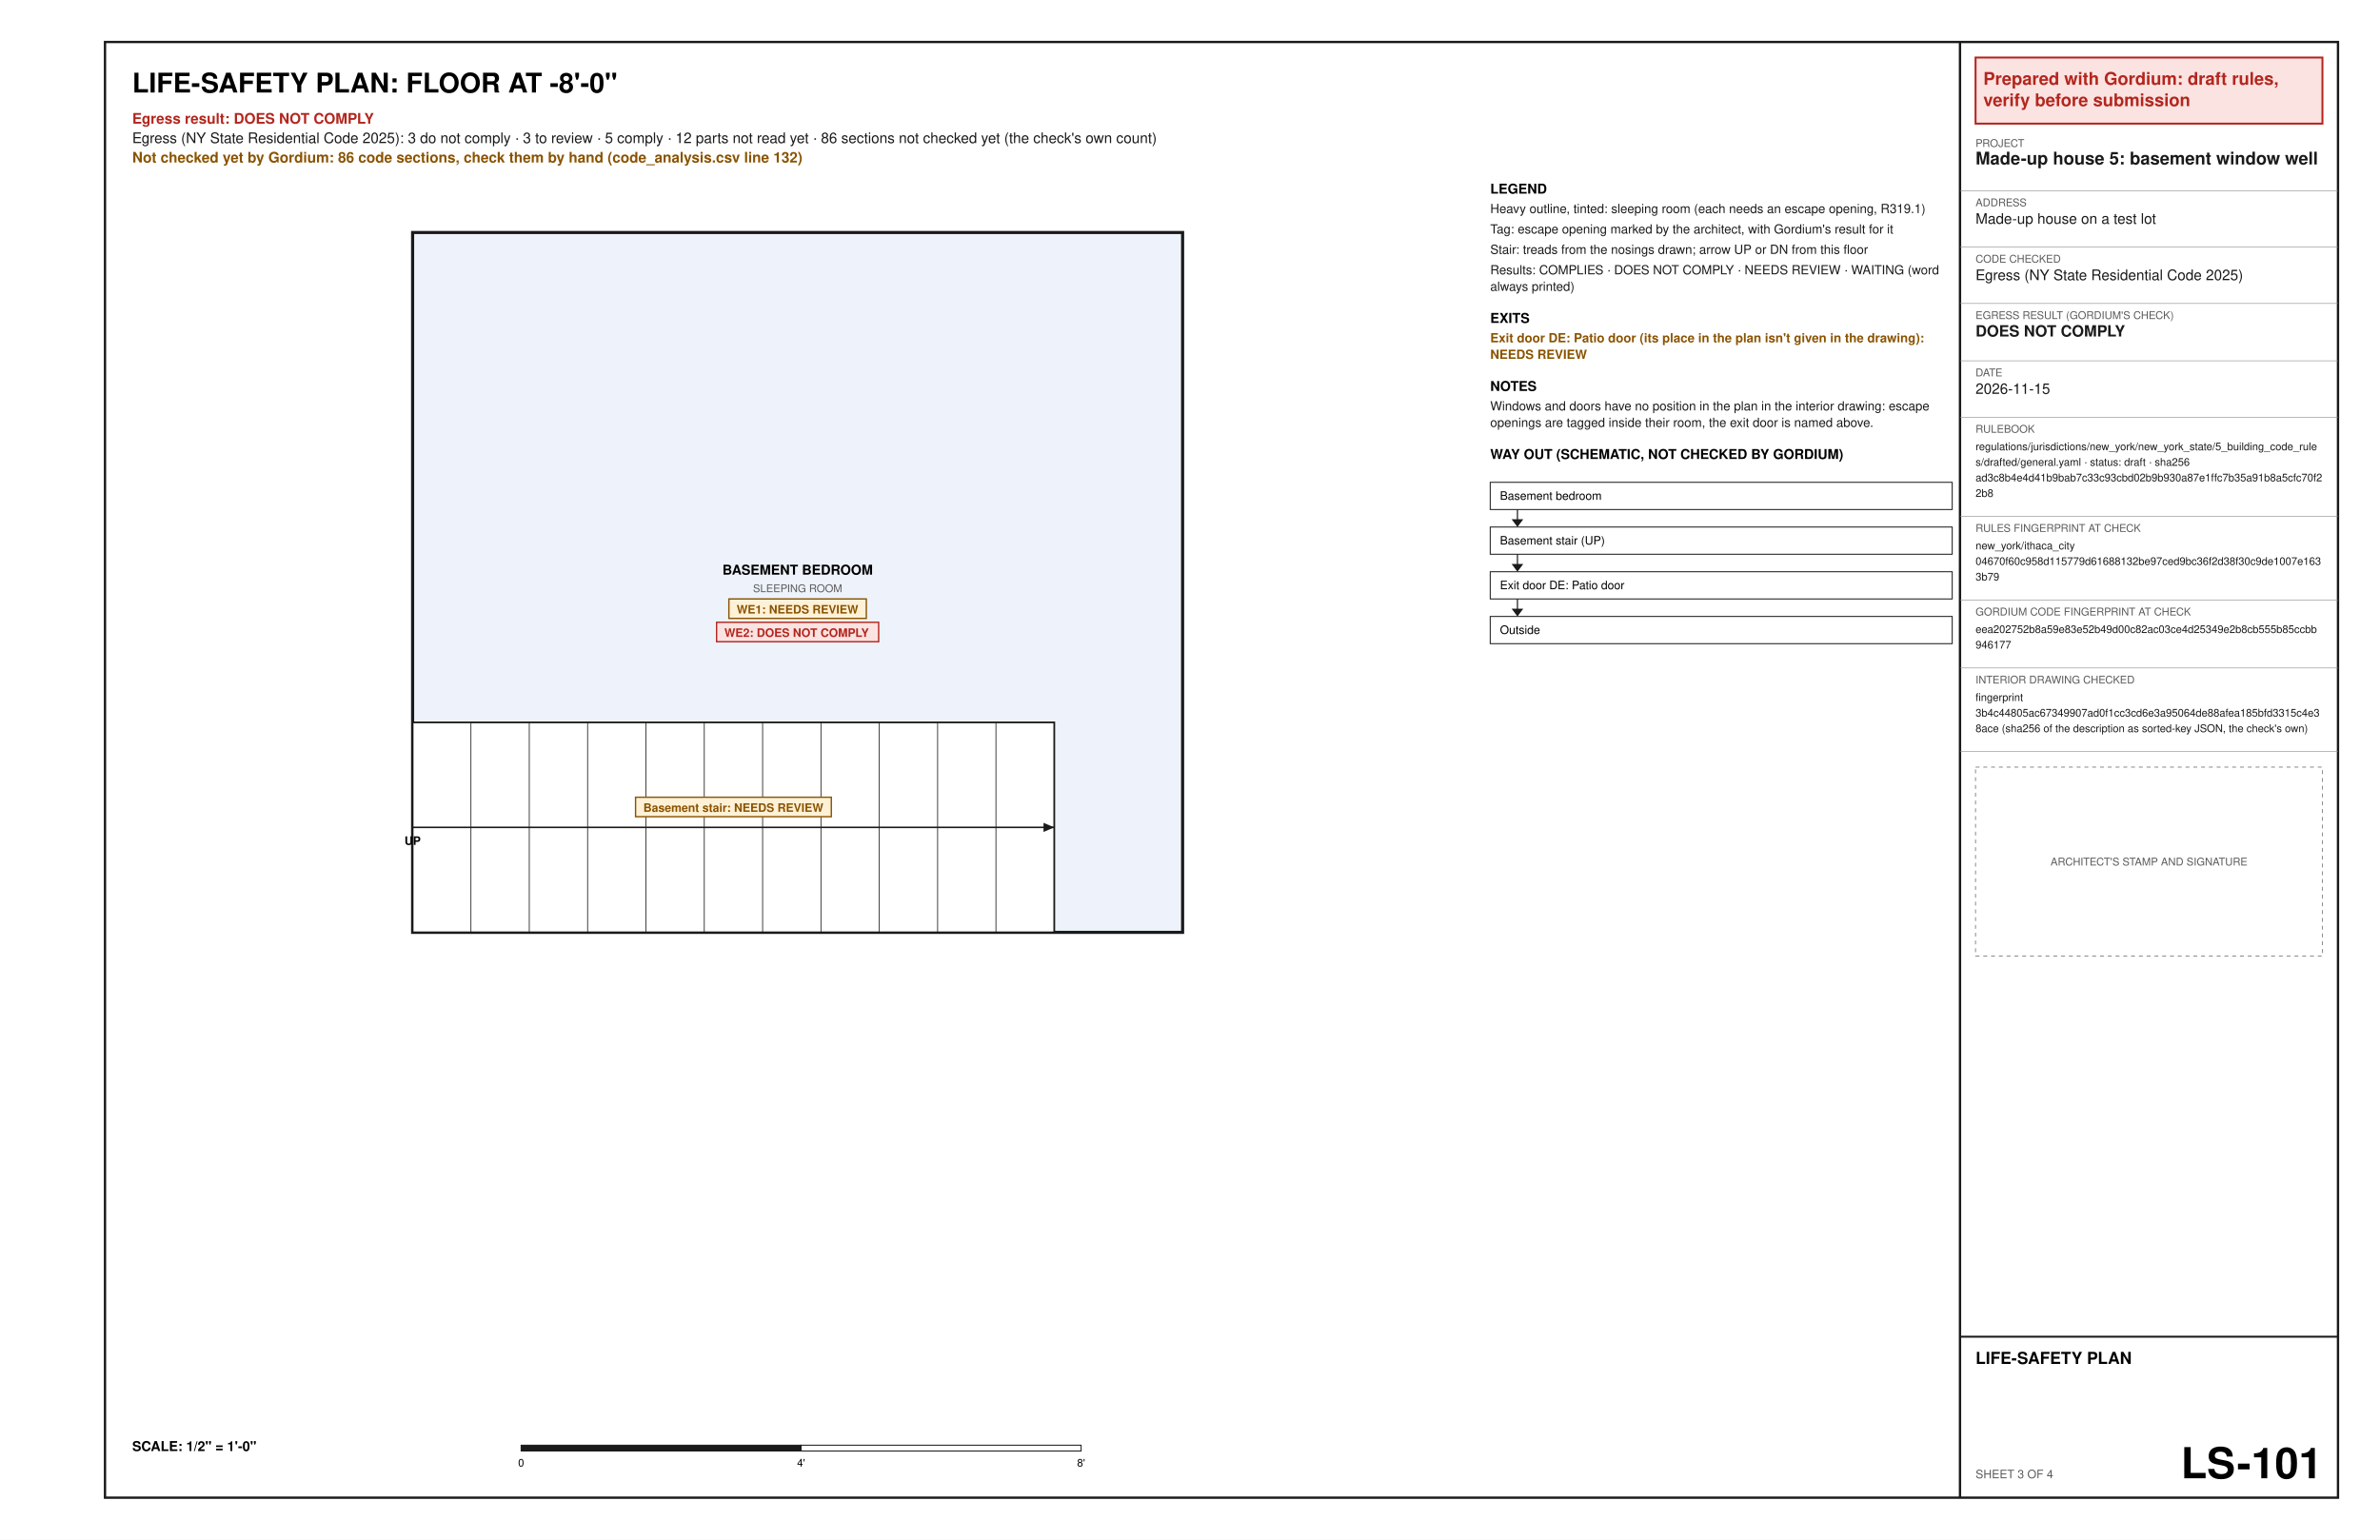
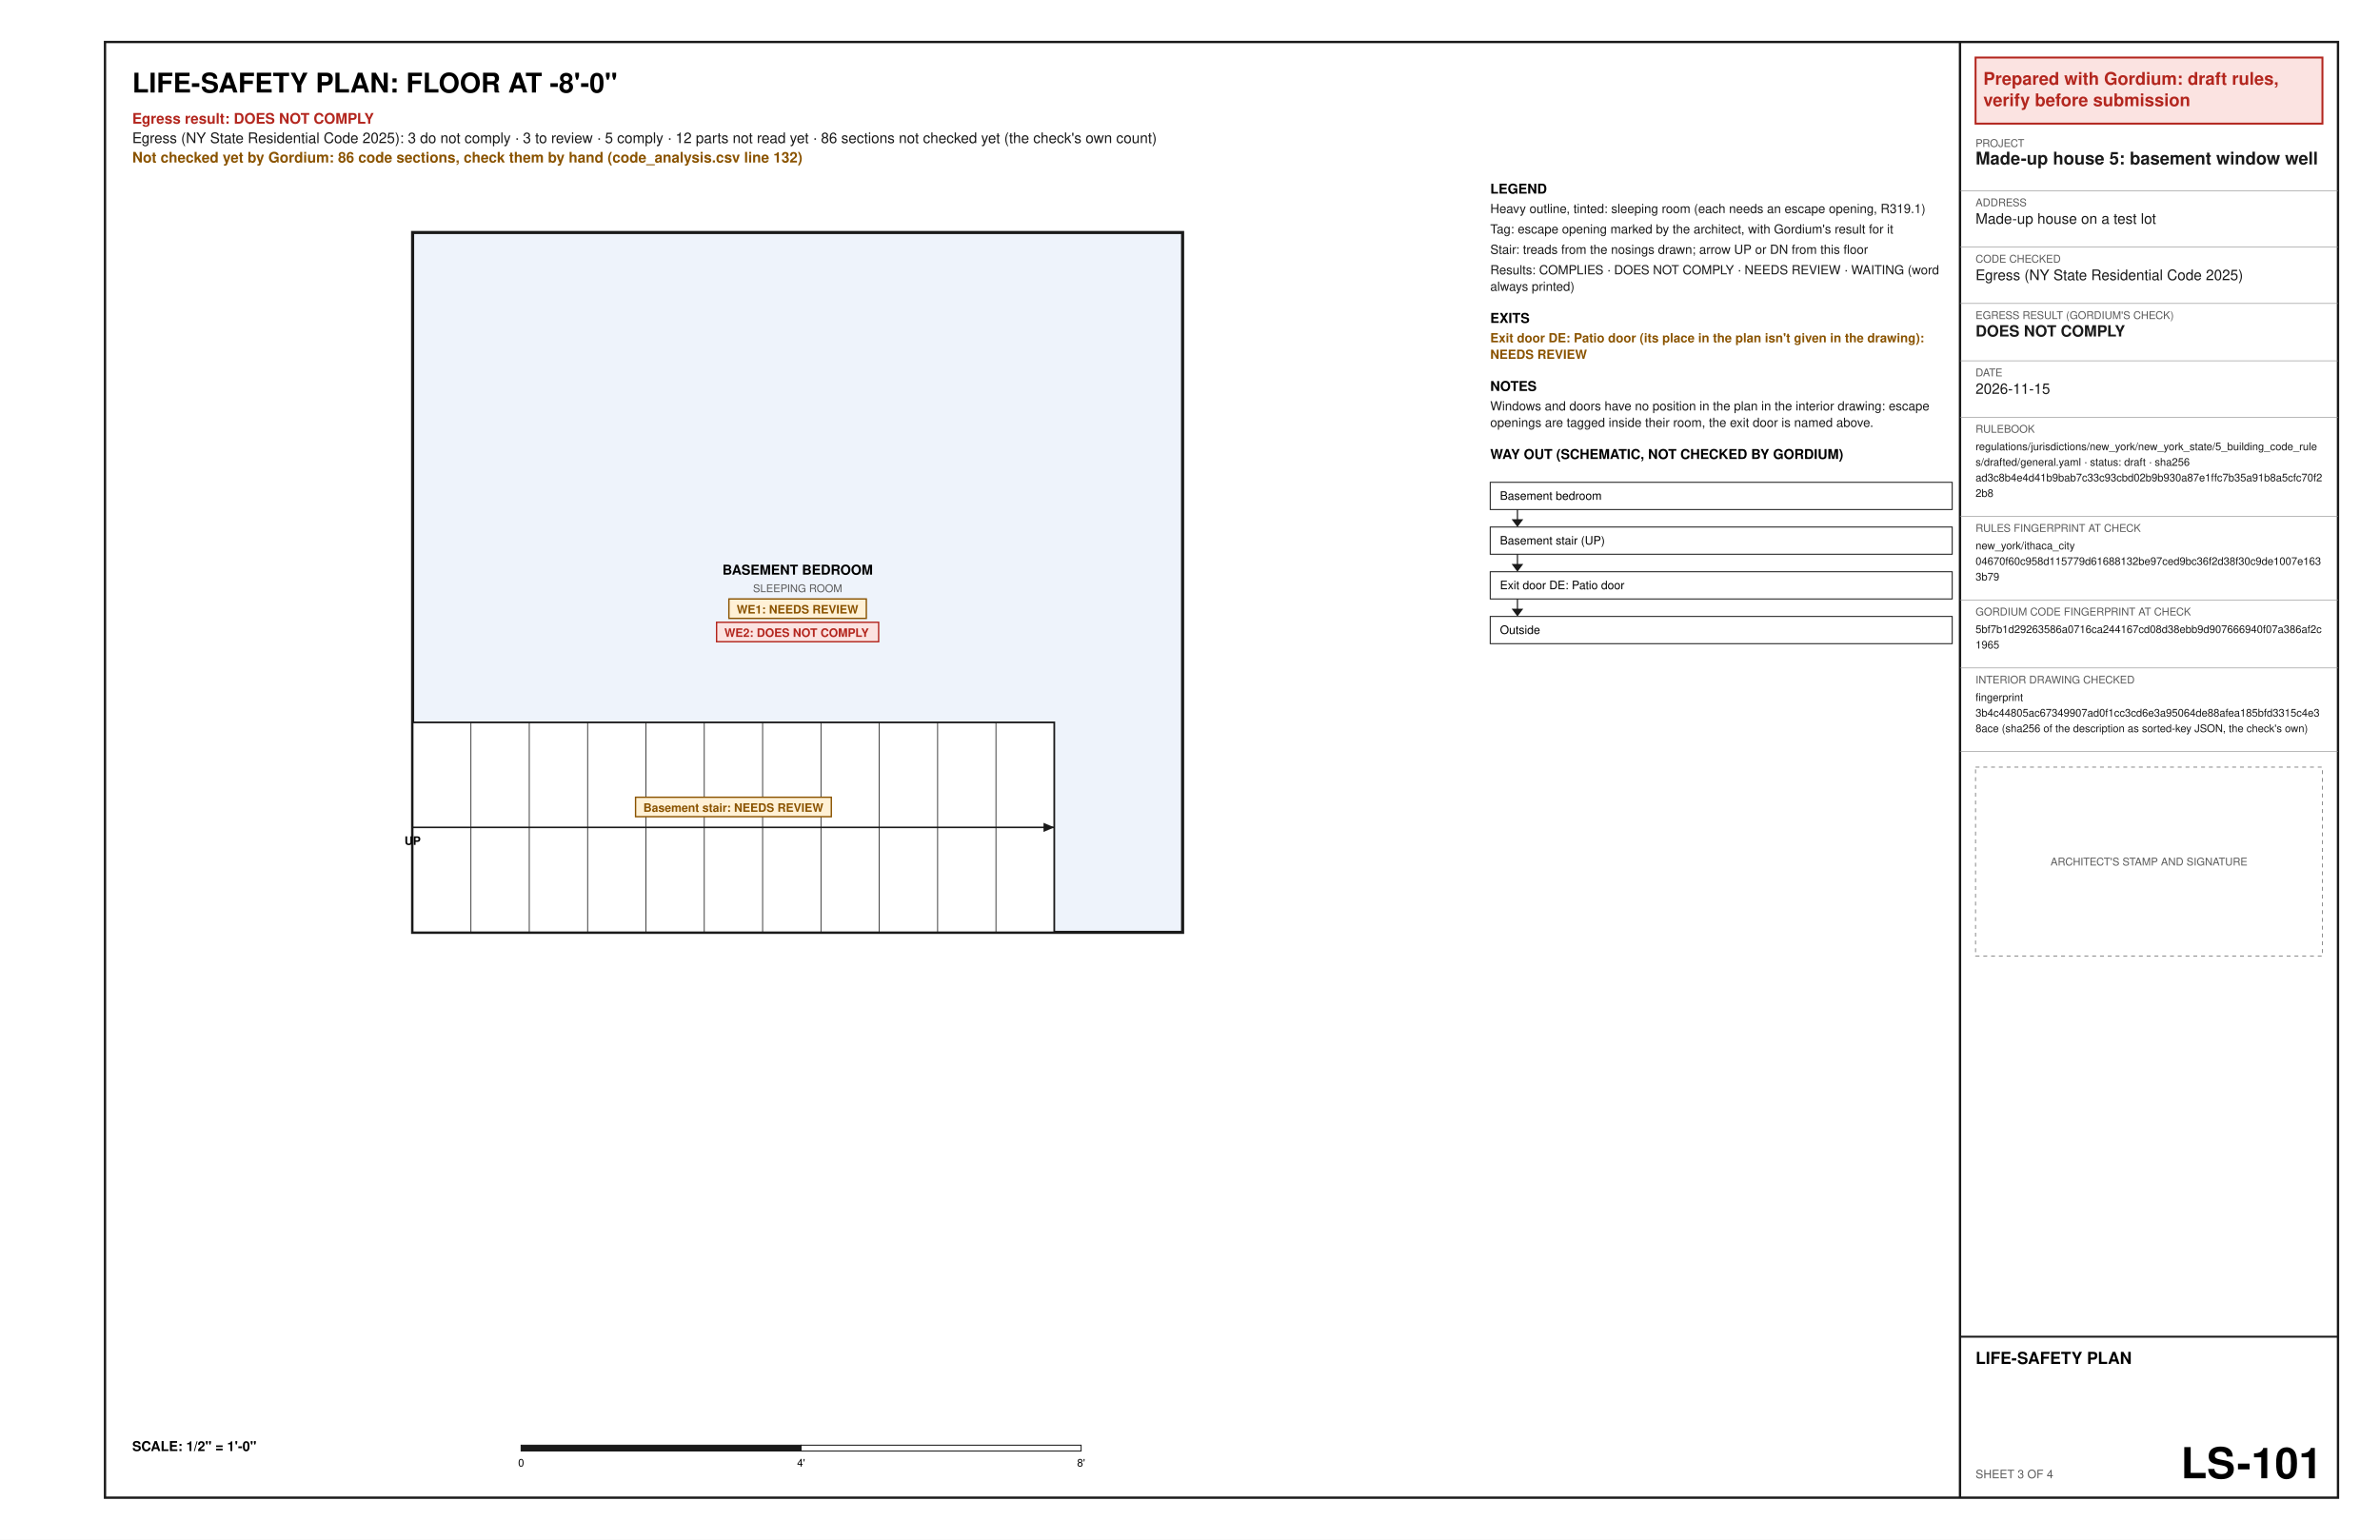
<svg xmlns="http://www.w3.org/2000/svg" width="17in" height="11in" viewBox="0 0 1224 792" font-family="Helvetica, Arial, sans-serif">
  <rect x="0" y="0" width="1224" height="792" fill="#ffffff" />
  <text x="68" y="47.6" font-size="14" font-weight="bold" text-anchor="start" fill="#000000" xml:space="preserve">LIFE-SAFETY PLAN: FLOOR AT -8'-0"</text>
  <text x="68" y="63.6" font-size="7.5" font-weight="bold" text-anchor="start" fill="#b3261e" xml:space="preserve">Egress result: DOES NOT COMPLY</text>
  <text x="68" y="73.6" font-size="7.5" text-anchor="start" fill="#1a1a1a" xml:space="preserve">Egress (NY State Residential Code 2025): 3 do not comply · 3 to review · 5 comply · 12 parts not read yet · 86 sections not checked yet (the check's own count)</text>
  <text x="68" y="83.6" font-size="7.5" font-weight="bold" text-anchor="start" fill="#8a5300" xml:space="preserve">Not checked yet by Gordium: 86 code sections, check them by hand (code_analysis.csv line 132)</text>
  <polygon points="212.2,479.6 608.2,479.6 608.2,119.6 212.2,119.6" fill="#eef3fb" stroke="#1a1a1a" stroke-width="1.6" />
  <text x="410.2" y="295.6" font-size="7" font-weight="bold" text-anchor="middle" fill="#000000" xml:space="preserve">BASEMENT BEDROOM</text>
  <text x="410.2" y="304.6" font-size="5.5" text-anchor="middle" fill="#5a5a5a" xml:space="preserve">SLEEPING ROOM</text>
  <polygon points="374.86,308.1 445.54,308.1 445.54,318.1 374.86,318.1" fill="#fff1d6" stroke="#8a5300" stroke-width="0.7" />
  <text x="378.86" y="315.6" font-size="6" font-weight="bold" text-anchor="start" fill="#8a5300" xml:space="preserve">WE1: NEEDS REVIEW</text>
  <polygon points="368.53,320.1 451.87,320.1 451.87,330.1 368.53,330.1" fill="#fbe3e1" stroke="#b3261e" stroke-width="0.7" />
  <text x="372.53" y="327.6" font-size="6" font-weight="bold" text-anchor="start" fill="#b3261e" xml:space="preserve">WE2: DOES NOT COMPLY</text>
  <polygon points="212.2,479.6 212.2,371.6 542.2,371.6 542.2,479.6" fill="#ffffff" stroke="#1a1a1a" stroke-width="0.9" />
  <line x1="242.2" y1="479.6" x2="242.2" y2="371.6" stroke="#1a1a1a" stroke-width="0.4" />
  <line x1="272.2" y1="479.6" x2="272.2" y2="371.6" stroke="#1a1a1a" stroke-width="0.4" />
  <line x1="302.2" y1="479.6" x2="302.2" y2="371.6" stroke="#1a1a1a" stroke-width="0.4" />
  <line x1="332.2" y1="479.6" x2="332.2" y2="371.6" stroke="#1a1a1a" stroke-width="0.4" />
  <line x1="362.2" y1="479.6" x2="362.2" y2="371.6" stroke="#1a1a1a" stroke-width="0.4" />
  <line x1="392.2" y1="479.6" x2="392.2" y2="371.6" stroke="#1a1a1a" stroke-width="0.4" />
  <line x1="422.2" y1="479.6" x2="422.2" y2="371.6" stroke="#1a1a1a" stroke-width="0.4" />
  <line x1="452.2" y1="479.6" x2="452.2" y2="371.6" stroke="#1a1a1a" stroke-width="0.4" />
  <line x1="482.2" y1="479.6" x2="482.2" y2="371.6" stroke="#1a1a1a" stroke-width="0.4" />
  <line x1="512.2" y1="479.6" x2="512.2" y2="371.6" stroke="#1a1a1a" stroke-width="0.4" />
  <line x1="212.2" y1="425.6" x2="542.2" y2="425.6" stroke="#1a1a1a" stroke-width="0.8" />
  <polygon points="542.2,425.6 536.67,427.94 536.67,423.26" fill="#1a1a1a" />
  <text x="212.2" y="434.6" font-size="6" font-weight="bold" text-anchor="middle" fill="#000000" xml:space="preserve">UP</text>
  <polygon points="326.86,410.1 427.54,410.1 427.54,420.1 326.86,420.1" fill="#fff1d6" stroke="#8a5300" stroke-width="0.7" />
  <text x="330.86" y="417.6" font-size="6" font-weight="bold" text-anchor="start" fill="#8a5300" xml:space="preserve">Basement stair: NEEDS REVIEW</text>
  <text x="68" y="746.4" font-size="7" font-weight="bold" text-anchor="start" fill="#000000" xml:space="preserve">SCALE: 1/2" = 1'-0"</text>
  <polygon points="268,743.4 412,743.4 412,746.4 268,746.4" fill="#1a1a1a" stroke="#1a1a1a" stroke-width="0.5" />
  <polygon points="412,743.4 556,743.4 556,746.4 412,746.4" fill="#ffffff" stroke="#1a1a1a" stroke-width="0.5" />
  <text x="268" y="754.4" font-size="5.5" text-anchor="middle" fill="#000000" xml:space="preserve">0</text>
  <text x="412" y="754.4" font-size="5.5" text-anchor="middle" fill="#000000" xml:space="preserve">4'</text>
  <text x="556" y="754.4" font-size="5.5" text-anchor="middle" fill="#000000" xml:space="preserve">8'</text>
  <text x="766.4" y="99.6" font-size="7" font-weight="bold" text-anchor="start" fill="#000000" xml:space="preserve">LEGEND</text>
  <text x="766.4" y="109.6" font-size="6.5" text-anchor="start" fill="#1a1a1a" xml:space="preserve">Heavy outline, tinted: sleeping room (each needs an escape opening, R319.1)</text>
  <text x="766.4" y="120.1" font-size="6.5" text-anchor="start" fill="#1a1a1a" xml:space="preserve">Tag: escape opening marked by the architect, with Gordium's result for it</text>
  <text x="766.4" y="130.6" font-size="6.5" text-anchor="start" fill="#1a1a1a" xml:space="preserve">Stair: treads from the nosings drawn; arrow UP or DN from this floor</text>
  <text x="766.4" y="141.1" font-size="6.5" text-anchor="start" fill="#1a1a1a" xml:space="preserve">Results: COMPLIES · DOES NOT COMPLY · NEEDS REVIEW · WAITING (word</text>
  <text x="766.4" y="149.6" font-size="6.5" text-anchor="start" fill="#1a1a1a" xml:space="preserve">always printed)</text>
  <text x="766.4" y="166.1" font-size="7" font-weight="bold" text-anchor="start" fill="#000000" xml:space="preserve">EXITS</text>
  <text x="766.4" y="176.1" font-size="6.5" font-weight="bold" text-anchor="start" fill="#8a5300" xml:space="preserve">Exit door DE: Patio door (its place in the plan isn't given in the drawing):</text>
  <text x="766.4" y="184.6" font-size="6.5" font-weight="bold" text-anchor="start" fill="#8a5300" xml:space="preserve">NEEDS REVIEW</text>
  <text x="766.4" y="201.1" font-size="7" font-weight="bold" text-anchor="start" fill="#000000" xml:space="preserve">NOTES</text>
  <text x="766.4" y="211.1" font-size="6.5" text-anchor="start" fill="#1a1a1a" xml:space="preserve">Windows and doors have no position in the plan in the interior drawing: escape</text>
  <text x="766.4" y="219.6" font-size="6.5" text-anchor="start" fill="#1a1a1a" xml:space="preserve">openings are tagged inside their room, the exit door is named above.</text>
  <text x="766.4" y="236.1" font-size="7" font-weight="bold" text-anchor="start" fill="#000000" xml:space="preserve">WAY OUT (SCHEMATIC, NOT CHECKED BY GORDIUM)</text>
  <polygon points="766.4,248.1 1004,248.1 1004,262.1 766.4,262.1" fill="none" stroke="#1a1a1a" stroke-width="0.5" />
  <text x="771.4" y="257.1" font-size="6" text-anchor="start" fill="#000000" xml:space="preserve">Basement bedroom</text>
  <line x1="780.4" y1="262.1" x2="780.4" y2="270.1" stroke="#1a1a1a" stroke-width="0.6" />
  <polygon points="777.4,267.1 783.4,267.1 780.4,271.1" fill="#1a1a1a" />
  <polygon points="766.4,271.1 1004,271.1 1004,285.1 766.4,285.1" fill="none" stroke="#1a1a1a" stroke-width="0.5" />
  <text x="771.4" y="280.1" font-size="6" text-anchor="start" fill="#000000" xml:space="preserve">Basement stair (UP)</text>
  <line x1="780.4" y1="285.1" x2="780.4" y2="293.1" stroke="#1a1a1a" stroke-width="0.6" />
  <polygon points="777.4,290.1 783.4,290.1 780.4,294.1" fill="#1a1a1a" />
  <polygon points="766.4,294.1 1004,294.1 1004,308.1 766.4,308.1" fill="none" stroke="#1a1a1a" stroke-width="0.5" />
  <text x="771.4" y="303.1" font-size="6" text-anchor="start" fill="#000000" xml:space="preserve">Exit door DE: Patio door</text>
  <line x1="780.4" y1="308.1" x2="780.4" y2="316.1" stroke="#1a1a1a" stroke-width="0.6" />
  <polygon points="777.4,313.1 783.4,313.1 780.4,317.1" fill="#1a1a1a" />
  <polygon points="766.4,317.1 1004,317.1 1004,331.1 766.4,331.1" fill="none" stroke="#1a1a1a" stroke-width="0.5" />
  <text x="771.4" y="326.1" font-size="6" text-anchor="start" fill="#000000" xml:space="preserve">Outside</text>
  <polygon points="54,21.6 1202.4,21.6 1202.4,770.4 54,770.4" fill="none" stroke="#1a1a1a" stroke-width="1.2" />
  <line x1="1008" y1="21.6" x2="1008" y2="770.4" stroke="#1a1a1a" stroke-width="1.2" />
  <polygon points="1016,29.6 1194.4,29.6 1194.4,63.6 1016,63.6" fill="#fbe3e1" stroke="#b3261e" stroke-width="1" />
  <text x="1020" y="43.6" font-size="9" font-weight="bold" text-anchor="start" fill="#b3261e" xml:space="preserve">Prepared with Gordium: draft rules,</text>
  <text x="1020" y="54.6" font-size="9" font-weight="bold" text-anchor="start" fill="#b3261e" xml:space="preserve">verify before submission</text>
  <text x="1016" y="75.6" font-size="5.5" text-anchor="start" fill="#5a5a5a" xml:space="preserve">PROJECT</text>
  <text x="1016" y="84.6" font-size="9" font-weight="bold" text-anchor="start" fill="#1a1a1a" xml:space="preserve">Made-up house 5: basement window well</text>
  <line x1="1008" y1="98.1" x2="1202.4" y2="98.1" stroke="#8c8c8c" stroke-width="0.3" />
  <text x="1016" y="106.1" font-size="5.5" text-anchor="start" fill="#5a5a5a" xml:space="preserve">ADDRESS</text>
  <text x="1016" y="115.1" font-size="7.5" text-anchor="start" fill="#1a1a1a" xml:space="preserve">Made-up house on a test lot</text>
  <line x1="1008" y1="127.1" x2="1202.4" y2="127.1" stroke="#8c8c8c" stroke-width="0.3" />
  <text x="1016" y="135.1" font-size="5.5" text-anchor="start" fill="#5a5a5a" xml:space="preserve">CODE CHECKED</text>
  <text x="1016" y="144.1" font-size="7.5" text-anchor="start" fill="#1a1a1a" xml:space="preserve">Egress (NY State Residential Code 2025)</text>
  <line x1="1008" y1="156.1" x2="1202.4" y2="156.1" stroke="#8c8c8c" stroke-width="0.3" />
  <text x="1016" y="164.1" font-size="5.5" text-anchor="start" fill="#5a5a5a" xml:space="preserve">EGRESS RESULT (GORDIUM'S CHECK)</text>
  <text x="1016" y="173.1" font-size="8" font-weight="bold" text-anchor="start" fill="#1a1a1a" xml:space="preserve">DOES NOT COMPLY</text>
  <line x1="1008" y1="185.6" x2="1202.4" y2="185.6" stroke="#8c8c8c" stroke-width="0.3" />
  <text x="1016" y="193.6" font-size="5.5" text-anchor="start" fill="#5a5a5a" xml:space="preserve">DATE</text>
  <text x="1016" y="202.6" font-size="7.5" text-anchor="start" fill="#1a1a1a" xml:space="preserve">2026-11-15</text>
  <line x1="1008" y1="214.6" x2="1202.4" y2="214.6" stroke="#8c8c8c" stroke-width="0.3" />
  <text x="1016" y="222.6" font-size="5.5" text-anchor="start" fill="#5a5a5a" xml:space="preserve">RULEBOOK</text>
  <text x="1016" y="231.6" font-size="5.5" text-anchor="start" fill="#1a1a1a" xml:space="preserve">regulations/jurisdictions/new_york/new_york_state/5_building_code_rule</text>
  <text x="1016" y="239.6" font-size="5.5" text-anchor="start" fill="#1a1a1a" xml:space="preserve">s/drafted/general.yaml · status: draft · sha256</text>
  <text x="1016" y="247.6" font-size="5.5" text-anchor="start" fill="#1a1a1a" xml:space="preserve">ad3c8b4e4d41b9bab7c33c93cbd02b9b930a87e1ffc7b35a91b8a5cfc70f2</text>
  <text x="1016" y="255.6" font-size="5.5" text-anchor="start" fill="#1a1a1a" xml:space="preserve">2b8</text>
  <line x1="1008" y1="265.6" x2="1202.4" y2="265.6" stroke="#8c8c8c" stroke-width="0.3" />
  <text x="1016" y="273.6" font-size="5.5" text-anchor="start" fill="#5a5a5a" xml:space="preserve">RULES FINGERPRINT AT CHECK</text>
  <text x="1016" y="282.6" font-size="5.5" text-anchor="start" fill="#1a1a1a" xml:space="preserve">new_york/ithaca_city</text>
  <text x="1016" y="290.6" font-size="5.5" text-anchor="start" fill="#1a1a1a" xml:space="preserve">04670f60c958d115779d61688132be97ced9bc36f2d38f30c9de1007e163</text>
  <text x="1016" y="298.6" font-size="5.5" text-anchor="start" fill="#1a1a1a" xml:space="preserve">3b79</text>
  <line x1="1008" y1="308.6" x2="1202.4" y2="308.6" stroke="#8c8c8c" stroke-width="0.3" />
  <text x="1016" y="316.6" font-size="5.5" text-anchor="start" fill="#5a5a5a" xml:space="preserve">GORDIUM CODE FINGERPRINT AT CHECK</text>
-   <text x="1016" y="325.6" font-size="5.5" text-anchor="start" fill="#1a1a1a" xml:space="preserve">eea202752b8a59e83e52b49d00c82ac03ce4d25349e2b8cb555b85ccbb</text>
-   <text x="1016" y="333.6" font-size="5.5" text-anchor="start" fill="#1a1a1a" xml:space="preserve">946177</text>
+   <text x="1016" y="325.6" font-size="5.5" text-anchor="start" fill="#1a1a1a" xml:space="preserve">5bf7b1d29263586a0716ca244167cd08d38ebb9d907666940f07a386af2c</text>
+   <text x="1016" y="333.6" font-size="5.5" text-anchor="start" fill="#1a1a1a" xml:space="preserve">1965</text>
  <line x1="1008" y1="343.6" x2="1202.4" y2="343.6" stroke="#8c8c8c" stroke-width="0.3" />
  <text x="1016" y="351.6" font-size="5.5" text-anchor="start" fill="#5a5a5a" xml:space="preserve">INTERIOR DRAWING CHECKED</text>
  <text x="1016" y="360.6" font-size="5.5" text-anchor="start" fill="#1a1a1a" xml:space="preserve">fingerprint</text>
  <text x="1016" y="368.6" font-size="5.5" text-anchor="start" fill="#1a1a1a" xml:space="preserve">3b4c44805ac67349907ad0f1cc3cd6e3a95064de88afea185bfd3315c4e3</text>
  <text x="1016" y="376.6" font-size="5.5" text-anchor="start" fill="#1a1a1a" xml:space="preserve">8ace (sha256 of the description as sorted-key JSON, the check's own)</text>
  <line x1="1008" y1="386.6" x2="1202.4" y2="386.6" stroke="#8c8c8c" stroke-width="0.3" />
  <polygon points="1016,394.6 1194.4,394.6 1194.4,491.8 1016,491.8" fill="none" stroke="#8c8c8c" stroke-width="0.5" stroke-dasharray="2 2" />
  <text x="1105.2" y="445.2" font-size="5.5" text-anchor="middle" fill="#5a5a5a" xml:space="preserve">ARCHITECT'S STAMP AND SIGNATURE</text>
  <line x1="1008" y1="687.6" x2="1202.4" y2="687.6" stroke="#1a1a1a" stroke-width="1" />
  <text x="1016" y="701.6" font-size="8.5" font-weight="bold" text-anchor="start" fill="#000000" xml:space="preserve">LIFE-SAFETY PLAN</text>
  <text x="1016" y="760.4" font-size="6" text-anchor="start" fill="#5a5a5a" xml:space="preserve">SHEET 3 OF 4</text>
  <text x="1194.4" y="760.4" font-size="22" font-weight="bold" text-anchor="end" fill="#000000" xml:space="preserve">LS-101</text>
</svg>
